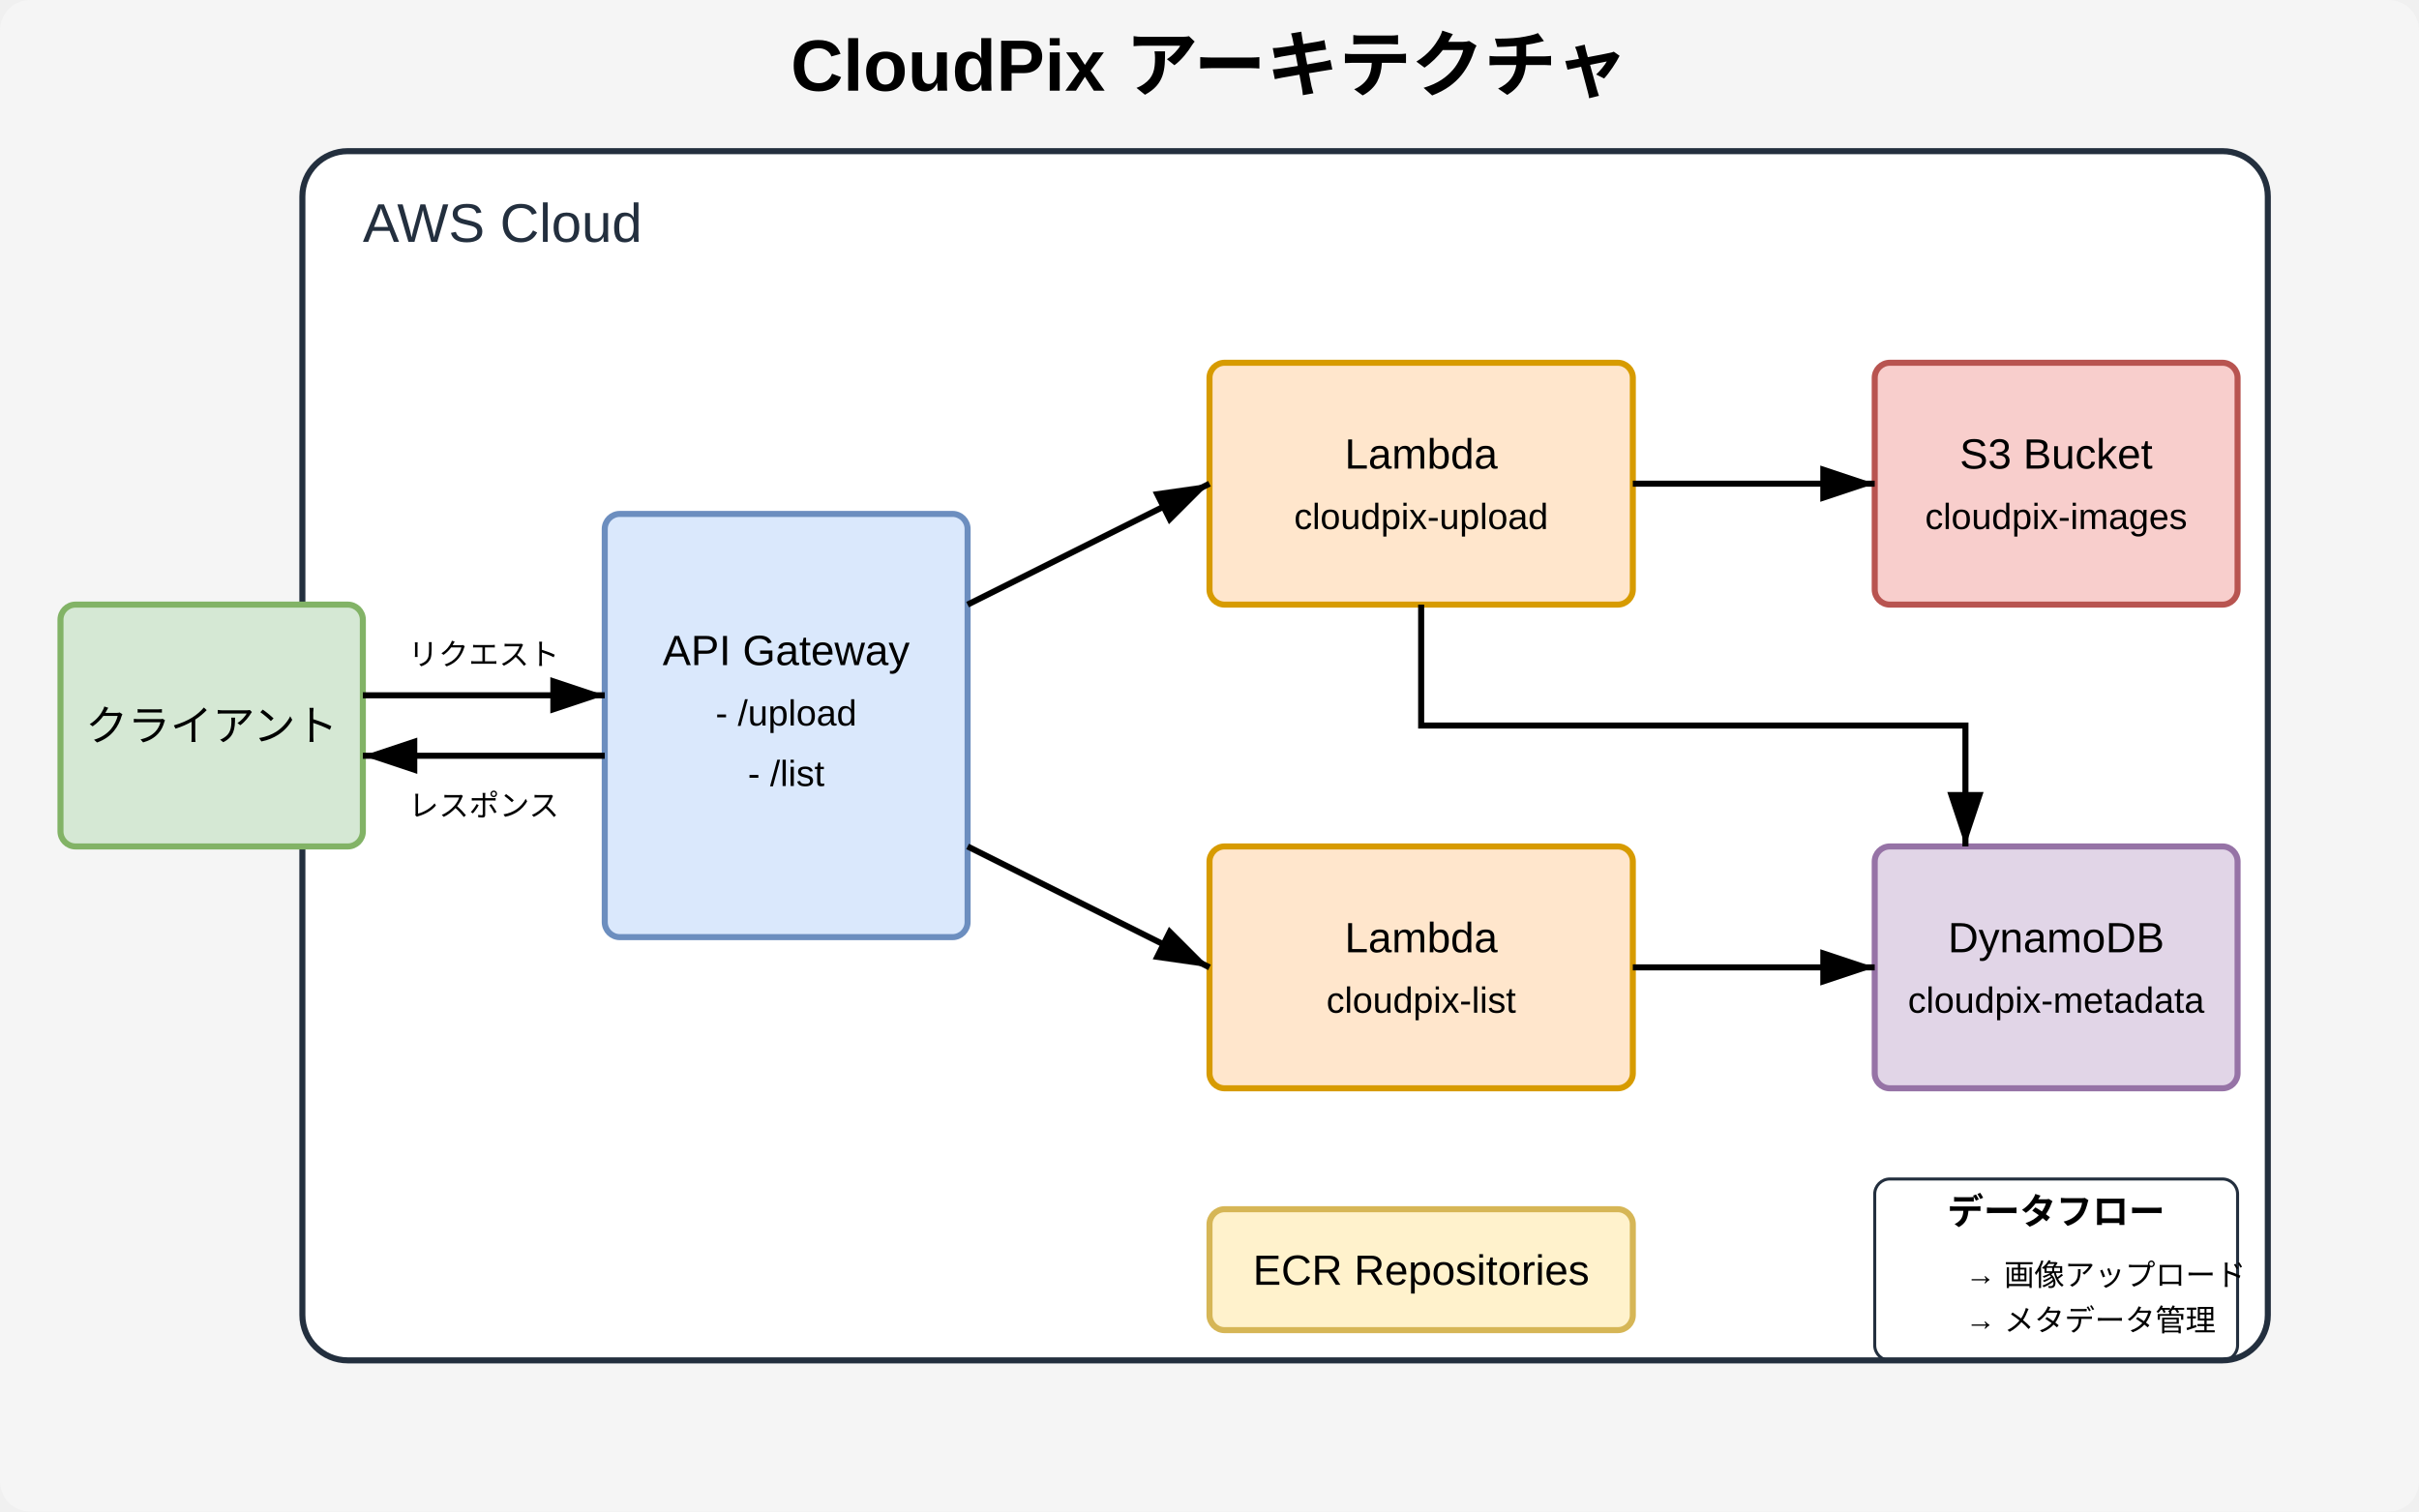
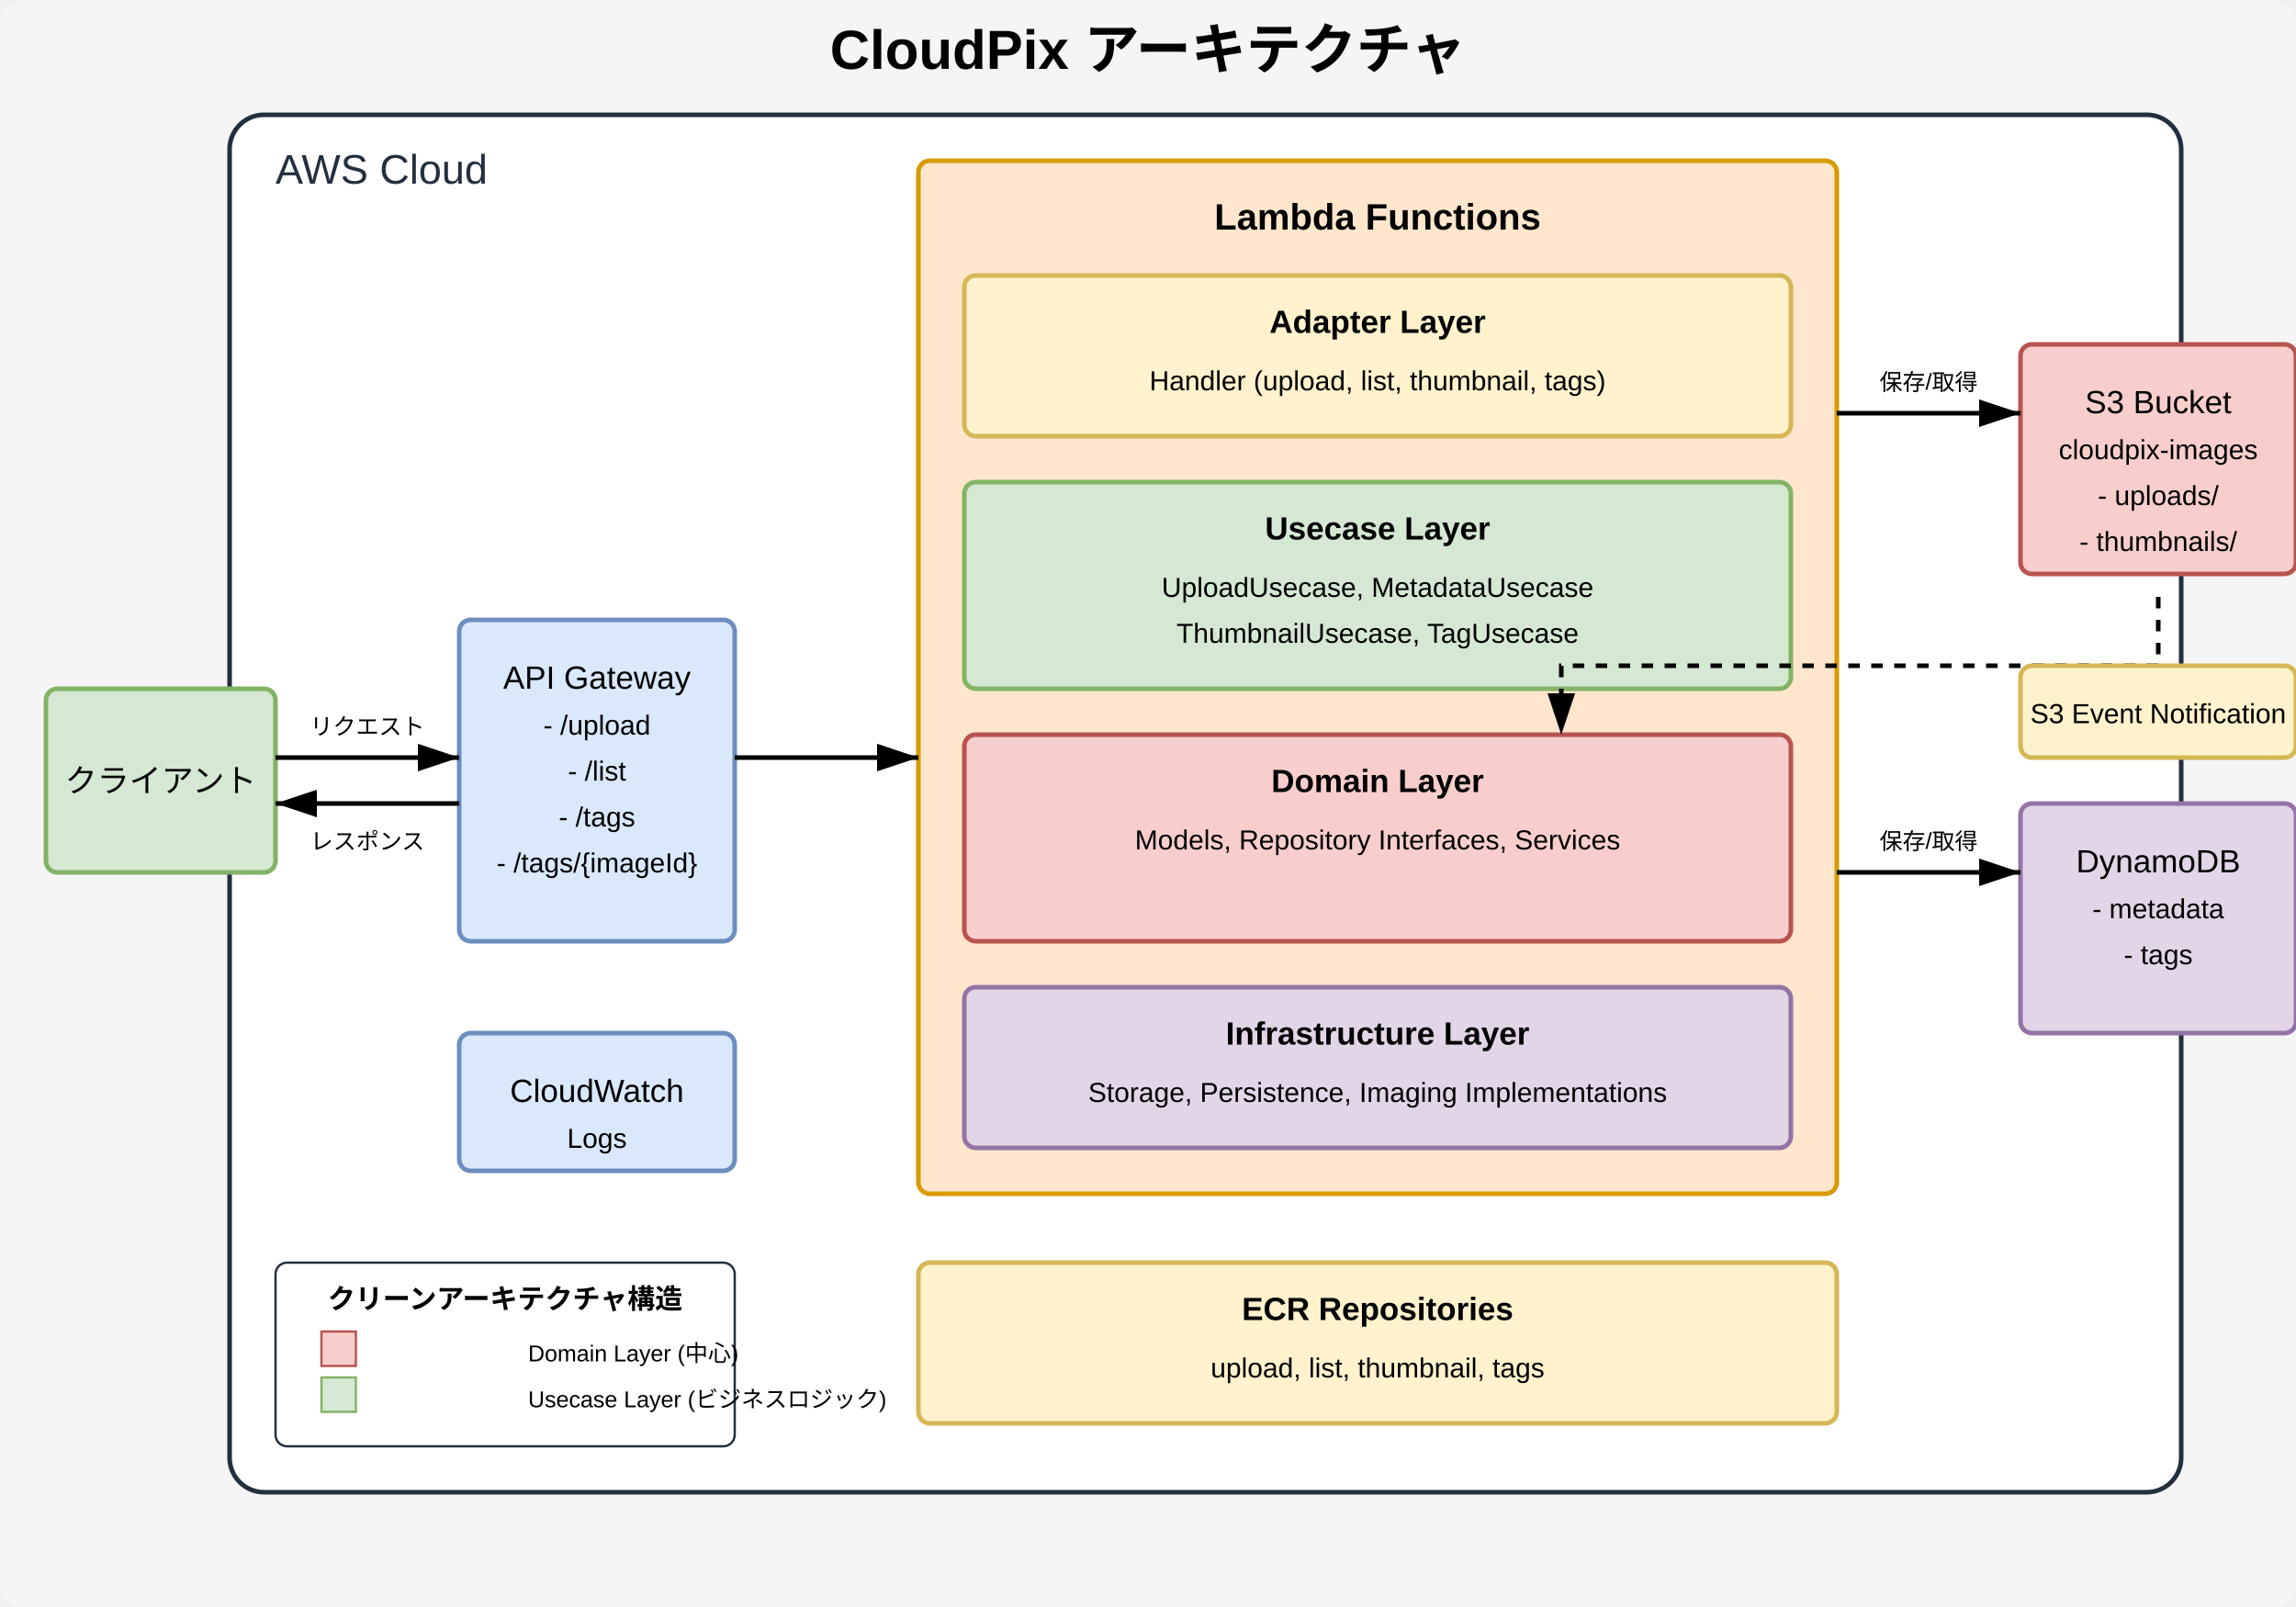
- <svg xmlns="http://www.w3.org/2000/svg" viewBox="0 0 800 500">
-   <rect width="800" height="500" fill="#f5f5f5" rx="10" ry="10" />
-   <rect x="100" y="50" width="650" height="400" fill="#ffffff" stroke="#232F3E" stroke-width="2" rx="15" ry="15" />
+ <svg xmlns="http://www.w3.org/2000/svg" viewBox="0 0 1000 700">
+   <rect width="1000" height="700" fill="#f5f5f5" rx="10" ry="10" />
+   <rect x="100" y="50" width="850" height="600" fill="#ffffff" stroke="#232F3E" stroke-width="2" rx="15" ry="15" />
  <text x="120" y="80" font-family="Arial" font-size="18" fill="#232F3E">AWS Cloud</text>
-   <rect x="20" y="200" width="100" height="80" fill="#D5E8D4" stroke="#82B366" stroke-width="2" rx="5" ry="5" />
-   <text x="70" y="245" font-family="Arial" font-size="14" text-anchor="middle">クライアント</text>
-   <rect x="200" y="170" width="120" height="140" fill="#DAE8FC" stroke="#6C8EBF" stroke-width="2" rx="5" ry="5" />
-   <text x="260" y="220" font-family="Arial" font-size="14" text-anchor="middle">API Gateway</text>
-   <text x="260" y="240" font-family="Arial" font-size="12" text-anchor="middle">- /upload</text>
-   <text x="260" y="260" font-family="Arial" font-size="12" text-anchor="middle">- /list</text>
-   <rect x="400" y="120" width="140" height="80" fill="#FFE6CC" stroke="#D79B00" stroke-width="2" rx="5" ry="5" />
-   <text x="470" y="155" font-family="Arial" font-size="14" text-anchor="middle">Lambda</text>
-   <text x="470" y="175" font-family="Arial" font-size="12" text-anchor="middle">cloudpix-upload</text>
-   <rect x="400" y="280" width="140" height="80" fill="#FFE6CC" stroke="#D79B00" stroke-width="2" rx="5" ry="5" />
-   <text x="470" y="315" font-family="Arial" font-size="14" text-anchor="middle">Lambda</text>
-   <text x="470" y="335" font-family="Arial" font-size="12" text-anchor="middle">cloudpix-list</text>
-   <rect x="620" y="120" width="120" height="80" fill="#F8CECC" stroke="#B85450" stroke-width="2" rx="5" ry="5" />
-   <text x="680" y="155" font-family="Arial" font-size="14" text-anchor="middle">S3 Bucket</text>
-   <text x="680" y="175" font-family="Arial" font-size="12" text-anchor="middle">cloudpix-images</text>
-   <rect x="620" y="280" width="120" height="80" fill="#E1D5E7" stroke="#9673A6" stroke-width="2" rx="5" ry="5" />
-   <text x="680" y="315" font-family="Arial" font-size="14" text-anchor="middle">DynamoDB</text>
-   <text x="680" y="335" font-family="Arial" font-size="12" text-anchor="middle">cloudpix-metadata</text>
-   <path d="M 120 230 L 200 230" stroke="#000000" stroke-width="2" fill="none" marker-end="url(#arrow)" />
-   <text x="160" y="220" font-family="Arial" font-size="10" text-anchor="middle">リクエスト</text>
-   <path d="M 200 250 L 120 250" stroke="#000000" stroke-width="2" fill="none" marker-end="url(#arrow)" />
-   <text x="160" y="270" font-family="Arial" font-size="10" text-anchor="middle">レスポンス</text>
-   <path d="M 320 200 L 400 160" stroke="#000000" stroke-width="2" fill="none" marker-end="url(#arrow)" />
-   <path d="M 320 280 L 400 320" stroke="#000000" stroke-width="2" fill="none" marker-end="url(#arrow)" />
-   <path d="M 540 160 L 620 160" stroke="#000000" stroke-width="2" fill="none" marker-end="url(#arrow)" />
-   <path d="M 470 200 L 470 240 L 650 240 L 650 280" stroke="#000000" stroke-width="2" fill="none" marker-end="url(#arrow)" />
-   <path d="M 540 320 L 620 320" stroke="#000000" stroke-width="2" fill="none" marker-end="url(#arrow)" />
+   <rect x="20" y="300" width="100" height="80" fill="#D5E8D4" stroke="#82B366" stroke-width="2" rx="5" ry="5" />
+   <text x="70" y="345" font-family="Arial" font-size="14" text-anchor="middle">クライアント</text>
+   <rect x="200" y="270" width="120" height="140" fill="#DAE8FC" stroke="#6C8EBF" stroke-width="2" rx="5" ry="5" />
+   <text x="260" y="300" font-family="Arial" font-size="14" text-anchor="middle">API Gateway</text>
+   <text x="260" y="320" font-family="Arial" font-size="12" text-anchor="middle">- /upload</text>
+   <text x="260" y="340" font-family="Arial" font-size="12" text-anchor="middle">- /list</text>
+   <text x="260" y="360" font-family="Arial" font-size="12" text-anchor="middle">- /tags</text>
+   <text x="260" y="380" font-family="Arial" font-size="12" text-anchor="middle">- /tags/{imageId}</text>
+   <rect x="400" y="70" width="400" height="450" fill="#FFE6CC" stroke="#D79B00" stroke-width="2" rx="5" ry="5" />
+   <text x="600" y="100" font-family="Arial" font-size="16" font-weight="bold" text-anchor="middle">Lambda Functions</text>
+   <rect x="420" y="120" width="360" height="70" fill="#fff2cc" stroke="#d6b656" stroke-width="2" rx="5" ry="5" />
+   <text x="600" y="145" font-family="Arial" font-size="14" text-anchor="middle" font-weight="bold">Adapter Layer</text>
+   <text x="600" y="170" font-family="Arial" font-size="12" text-anchor="middle">Handler (upload, list, thumbnail, tags)</text>
+   <rect x="420" y="210" width="360" height="90" fill="#d5e8d4" stroke="#82b366" stroke-width="2" rx="5" ry="5" />
+   <text x="600" y="235" font-family="Arial" font-size="14" text-anchor="middle" font-weight="bold">Usecase Layer</text>
+   <text x="600" y="260" font-family="Arial" font-size="12" text-anchor="middle">UploadUsecase, MetadataUsecase</text>
+   <text x="600" y="280" font-family="Arial" font-size="12" text-anchor="middle">ThumbnailUsecase, TagUsecase</text>
+   <rect x="420" y="320" width="360" height="90" fill="#f8cecc" stroke="#b85450" stroke-width="2" rx="5" ry="5" />
+   <text x="600" y="345" font-family="Arial" font-size="14" text-anchor="middle" font-weight="bold">Domain Layer</text>
+   <text x="600" y="370" font-family="Arial" font-size="12" text-anchor="middle">Models, Repository Interfaces, Services</text>
+   <rect x="420" y="430" width="360" height="70" fill="#e1d5e7" stroke="#9673a6" stroke-width="2" rx="5" ry="5" />
+   <text x="600" y="455" font-family="Arial" font-size="14" text-anchor="middle" font-weight="bold">Infrastructure Layer</text>
+   <text x="600" y="480" font-family="Arial" font-size="12" text-anchor="middle">Storage, Persistence, Imaging Implementations</text>
+   <rect x="880" y="150" width="120" height="100" fill="#F8CECC" stroke="#B85450" stroke-width="2" rx="5" ry="5" />
+   <text x="940" y="180" font-family="Arial" font-size="14" text-anchor="middle">S3 Bucket</text>
+   <text x="940" y="200" font-family="Arial" font-size="12" text-anchor="middle">cloudpix-images</text>
+   <text x="940" y="220" font-family="Arial" font-size="12" text-anchor="middle">- uploads/</text>
+   <text x="940" y="240" font-family="Arial" font-size="12" text-anchor="middle">- thumbnails/</text>
+   <rect x="880" y="350" width="120" height="100" fill="#E1D5E7" stroke="#9673A6" stroke-width="2" rx="5" ry="5" />
+   <text x="940" y="380" font-family="Arial" font-size="14" text-anchor="middle">DynamoDB</text>
+   <text x="940" y="400" font-family="Arial" font-size="12" text-anchor="middle">- metadata</text>
+   <text x="940" y="420" font-family="Arial" font-size="12" text-anchor="middle">- tags</text>
+   <path d="M 940 260 L 940 290 L 680 290 L 680 320" stroke="#000000" stroke-width="2" fill="none" stroke-dasharray="5,5" marker-end="url(#dashedArrow)" />
+   <rect x="880" y="290" width="120" height="40" fill="#FFF2CC" stroke="#D6B656" stroke-width="2" rx="5" ry="5" />
+   <text x="940" y="315" font-family="Arial" font-size="12" text-anchor="middle">S3 Event Notification</text>
+   <path d="M 120 330 L 200 330" stroke="#000000" stroke-width="2" fill="none" marker-end="url(#arrow)" />
+   <text x="160" y="320" font-family="Arial" font-size="10" text-anchor="middle">リクエスト</text>
+   <path d="M 200 350 L 120 350" stroke="#000000" stroke-width="2" fill="none" marker-end="url(#arrow)" />
+   <text x="160" y="370" font-family="Arial" font-size="10" text-anchor="middle">レスポンス</text>
+   <path d="M 320 330 L 400 330" stroke="#000000" stroke-width="2" fill="none" marker-end="url(#arrow)" />
+   <path d="M 800 180 L 880 180" stroke="#000000" stroke-width="2" fill="none" marker-end="url(#arrow)" />
+   <text x="840" y="170" font-family="Arial" font-size="10" text-anchor="middle">保存/取得</text>
+   <path d="M 800 380 L 880 380" stroke="#000000" stroke-width="2" fill="none" marker-end="url(#arrow)" />
+   <text x="840" y="370" font-family="Arial" font-size="10" text-anchor="middle">保存/取得</text>
+   <rect x="400" y="550" width="400" height="70" fill="#FFF2CC" stroke="#D6B656" stroke-width="2" rx="5" ry="5" />
+   <text x="600" y="575" font-family="Arial" font-size="14" text-anchor="middle" font-weight="bold">ECR Repositories</text>
+   <text x="600" y="600" font-family="Arial" font-size="12" text-anchor="middle">upload, list, thumbnail, tags</text>
+   <rect x="200" y="450" width="120" height="60" fill="#DAE8FC" stroke="#6C8EBF" stroke-width="2" rx="5" ry="5" />
+   <text x="260" y="480" font-family="Arial" font-size="14" text-anchor="middle">CloudWatch</text>
+   <text x="260" y="500" font-family="Arial" font-size="12" text-anchor="middle">Logs</text>
  <defs>
    <marker id="arrow" markerWidth="10" markerHeight="10" refX="9" refY="3" orient="auto" markerUnits="strokeWidth">
      <path d="M0,0 L0,6 L9,3 z" fill="#000000" />
    </marker>
+     <marker id="dashedArrow" markerWidth="10" markerHeight="10" refX="9" refY="3" orient="auto" markerUnits="strokeWidth">
+       <path d="M0,0 L0,6 L9,3 z" fill="#000000" />
+     </marker>
  </defs>
-   <rect x="400" y="400" width="140" height="40" fill="#FFF2CC" stroke="#D6B656" stroke-width="2" rx="5" ry="5" />
-   <text x="470" y="425" font-family="Arial" font-size="14" text-anchor="middle">ECR Repositories</text>
-   <rect x="620" y="390" width="120" height="60" fill="none" stroke="#232F3E" stroke-width="1" rx="5" ry="5" />
-   <text x="680" y="405" font-family="Arial" font-size="12" text-anchor="middle" font-weight="bold">データフロー</text>
-   <text x="650" y="425" font-family="Arial" font-size="10" text-anchor="start">→ 画像アップロード</text>
-   <text x="650" y="440" font-family="Arial" font-size="10" text-anchor="start">→ メタデータ管理</text>
-   <text x="400" y="30" font-family="Arial" font-size="24" text-anchor="middle" font-weight="bold">CloudPix アーキテクチャ</text>
+   <rect x="120" y="550" width="200" height="80" fill="none" stroke="#232F3E" stroke-width="1" rx="5" ry="5" />
+   <text x="220" y="570" font-family="Arial" font-size="12" text-anchor="middle" font-weight="bold">クリーンアーキテクチャ構造</text>
+   <rect x="140" y="580" width="15" height="15" fill="#f8cecc" stroke="#b85450" stroke-width="1" />
+   <text x="230" y="593" font-family="Arial" font-size="10" text-anchor="start">Domain Layer (中心)</text>
+   <rect x="140" y="600" width="15" height="15" fill="#d5e8d4" stroke="#82b366" stroke-width="1" />
+   <text x="230" y="613" font-family="Arial" font-size="10" text-anchor="start">Usecase Layer (ビジネスロジック)</text>
+   <text x="500" y="30" font-family="Arial" font-size="24" text-anchor="middle" font-weight="bold">CloudPix アーキテクチャ</text>
</svg>
